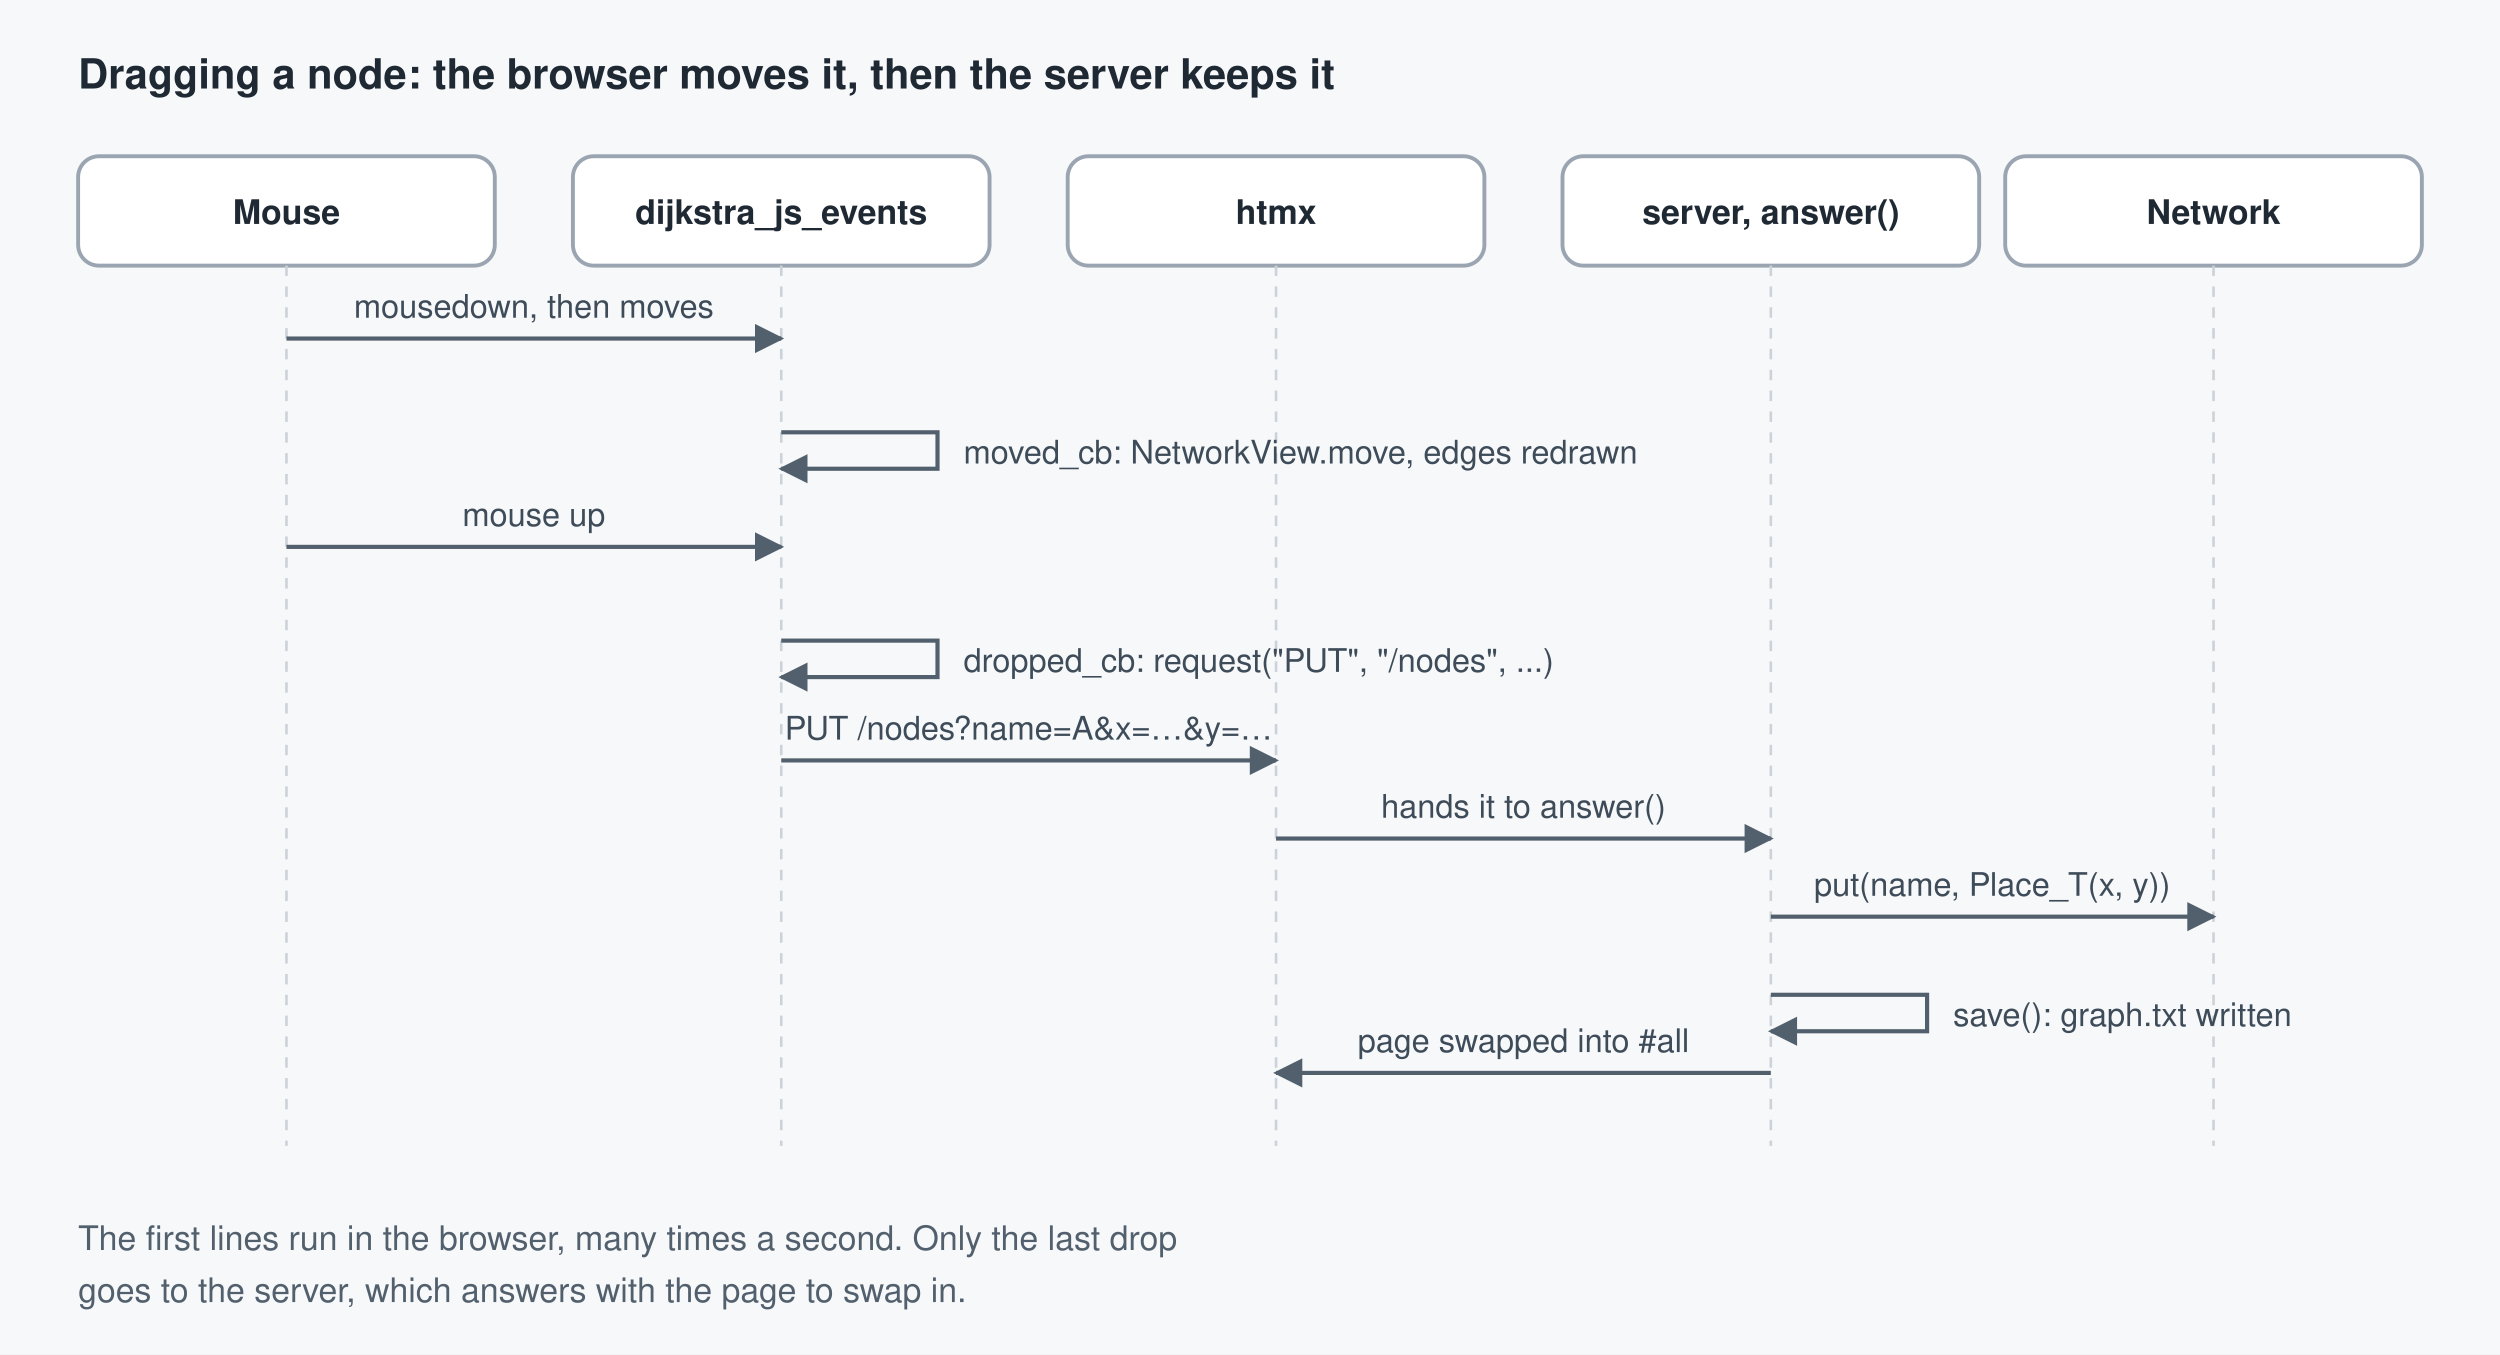
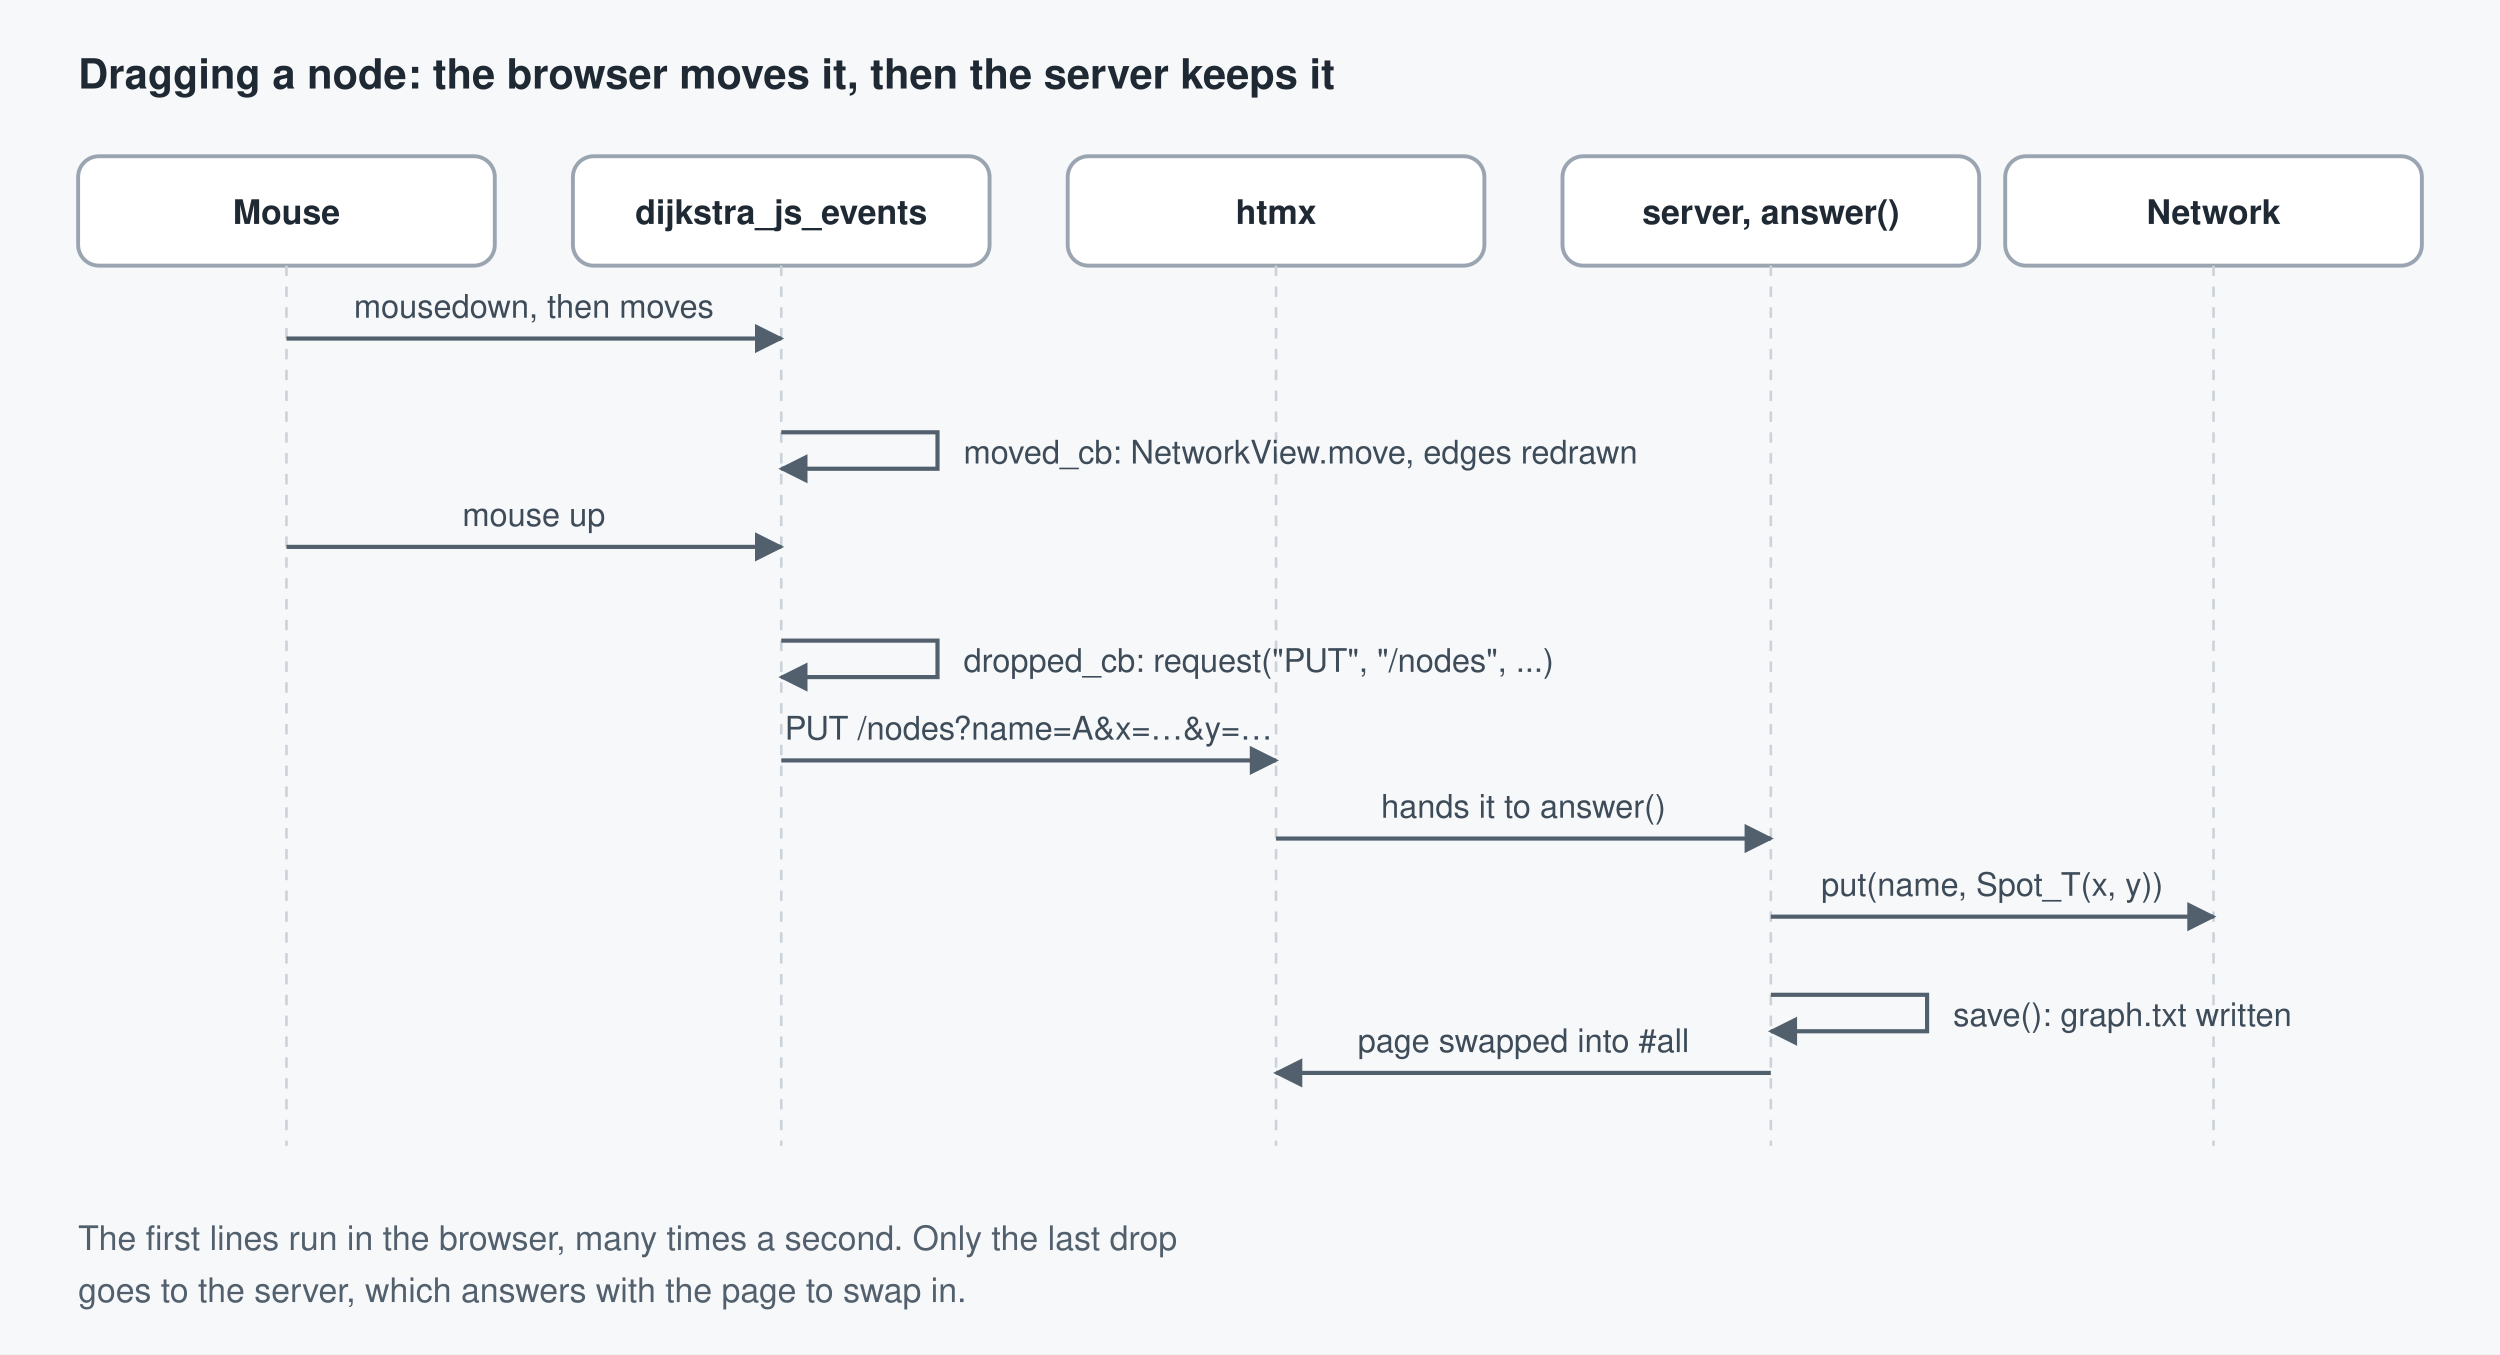
<svg xmlns="http://www.w3.org/2000/svg" width="960" height="520" viewBox="0 0 960 520" font-family="system-ui, -apple-system, Segoe UI, Helvetica, Arial, sans-serif">
  <defs>
    <marker id="a" viewBox="0 0 10 10" refX="9" refY="5" markerWidth="7" markerHeight="7" orient="auto-start-reverse">
      <path d="M 0 0 L 10 5 L 0 10 z" fill="#52606d" />
    </marker>
  </defs>
  <rect width="100%" height="100%" fill="#f7f8fa" />
  <text x="30" y="34" font-size="16" fill="#1f2933" font-weight="700" text-anchor="start">Dragging a node: the browser moves it, then the server keeps it</text>
  <rect x="30" y="60" width="160" height="42" rx="8" fill="#ffffff" stroke="#9aa5b1" stroke-width="1.5" />
  <text x="110.0" y="86.0" text-anchor="middle" font-size="13" fill="#1f2933" font-weight="700">Mouse</text>
  <line x1="110" y1="102" x2="110" y2="440" stroke="#cbd2d9" stroke-dasharray="4 4" />
  <rect x="220" y="60" width="160" height="42" rx="8" fill="#ffffff" stroke="#9aa5b1" stroke-width="1.5" />
  <text x="300.0" y="86.0" text-anchor="middle" font-size="13" fill="#1f2933" font-weight="700">dijkstra_js_events</text>
  <line x1="300" y1="102" x2="300" y2="440" stroke="#cbd2d9" stroke-dasharray="4 4" />
  <rect x="410" y="60" width="160" height="42" rx="8" fill="#ffffff" stroke="#9aa5b1" stroke-width="1.5" />
  <text x="490.0" y="86.0" text-anchor="middle" font-size="13" fill="#1f2933" font-weight="700">htmx</text>
  <line x1="490" y1="102" x2="490" y2="440" stroke="#cbd2d9" stroke-dasharray="4 4" />
  <rect x="600" y="60" width="160" height="42" rx="8" fill="#ffffff" stroke="#9aa5b1" stroke-width="1.5" />
  <text x="680.0" y="86.0" text-anchor="middle" font-size="13" fill="#1f2933" font-weight="700">server, answer()</text>
  <line x1="680" y1="102" x2="680" y2="440" stroke="#cbd2d9" stroke-dasharray="4 4" />
  <rect x="770" y="60" width="160" height="42" rx="8" fill="#ffffff" stroke="#9aa5b1" stroke-width="1.5" />
  <text x="850.0" y="86.0" text-anchor="middle" font-size="13" fill="#1f2933" font-weight="700">Network</text>
  <line x1="850" y1="102" x2="850" y2="440" stroke="#cbd2d9" stroke-dasharray="4 4" />
  <line x1="110" y1="130" x2="300" y2="130" stroke="#52606d" stroke-width="1.6" marker-end="url(#a)" />
  <text x="205.0" y="122" font-size="12.5" fill="#3e4c59" font-weight="400" text-anchor="middle">mousedown, then moves</text>
  <path d="M 300 166 h 60 v 14 h -60" fill="none" stroke="#52606d" stroke-width="1.6" marker-end="url(#a)" />
  <text x="370" y="178" font-size="12.5" fill="#3e4c59" font-weight="400" text-anchor="start">moved_cb: NetworkView.move, edges redrawn</text>
  <line x1="110" y1="210" x2="300" y2="210" stroke="#52606d" stroke-width="1.6" marker-end="url(#a)" />
  <text x="205.0" y="202" font-size="12.5" fill="#3e4c59" font-weight="400" text-anchor="middle">mouse up</text>
  <path d="M 300 246 h 60 v 14 h -60" fill="none" stroke="#52606d" stroke-width="1.6" marker-end="url(#a)" />
  <text x="370" y="258" font-size="12.5" fill="#3e4c59" font-weight="400" text-anchor="start">dropped_cb: request("PUT", "/nodes", ...)</text>
  <line x1="300" y1="292" x2="490" y2="292" stroke="#52606d" stroke-width="1.6" marker-end="url(#a)" />
  <text x="395.0" y="284" font-size="12.5" fill="#3e4c59" font-weight="400" text-anchor="middle">PUT /nodes?name=A&amp;x=…&amp;y=…</text>
  <line x1="490" y1="322" x2="680" y2="322" stroke="#52606d" stroke-width="1.6" marker-end="url(#a)" />
  <text x="585.0" y="314" font-size="12.5" fill="#3e4c59" font-weight="400" text-anchor="middle">hands it to answer()</text>
  <line x1="680" y1="352" x2="850" y2="352" stroke="#52606d" stroke-width="1.6" marker-end="url(#a)" />
-   <text x="765.0" y="344" font-size="12.5" fill="#3e4c59" font-weight="400" text-anchor="middle">put(name, Place_T(x, y))</text>
+   <text x="765.0" y="344" font-size="12.5" fill="#3e4c59" font-weight="400" text-anchor="middle">put(name, Spot_T(x, y))</text>
  <path d="M 680 382 h 60 v 14 h -60" fill="none" stroke="#52606d" stroke-width="1.6" marker-end="url(#a)" />
  <text x="750" y="394" font-size="12.5" fill="#3e4c59" font-weight="400" text-anchor="start">save(): graph.txt written</text>
  <line x1="680" y1="412" x2="490" y2="412" stroke="#52606d" stroke-width="1.6" marker-end="url(#a)" />
  <text x="585.0" y="404" font-size="12.5" fill="#3e4c59" font-weight="400" text-anchor="middle">page swapped into #all</text>
  <text x="30" y="480" font-size="13" fill="#52606d" font-weight="400" text-anchor="start">The first lines run in the browser, many times a second. Only the last drop</text>
  <text x="30" y="500" font-size="13" fill="#52606d" font-weight="400" text-anchor="start">goes to the server, which answers with the page to swap in.</text>
</svg>
